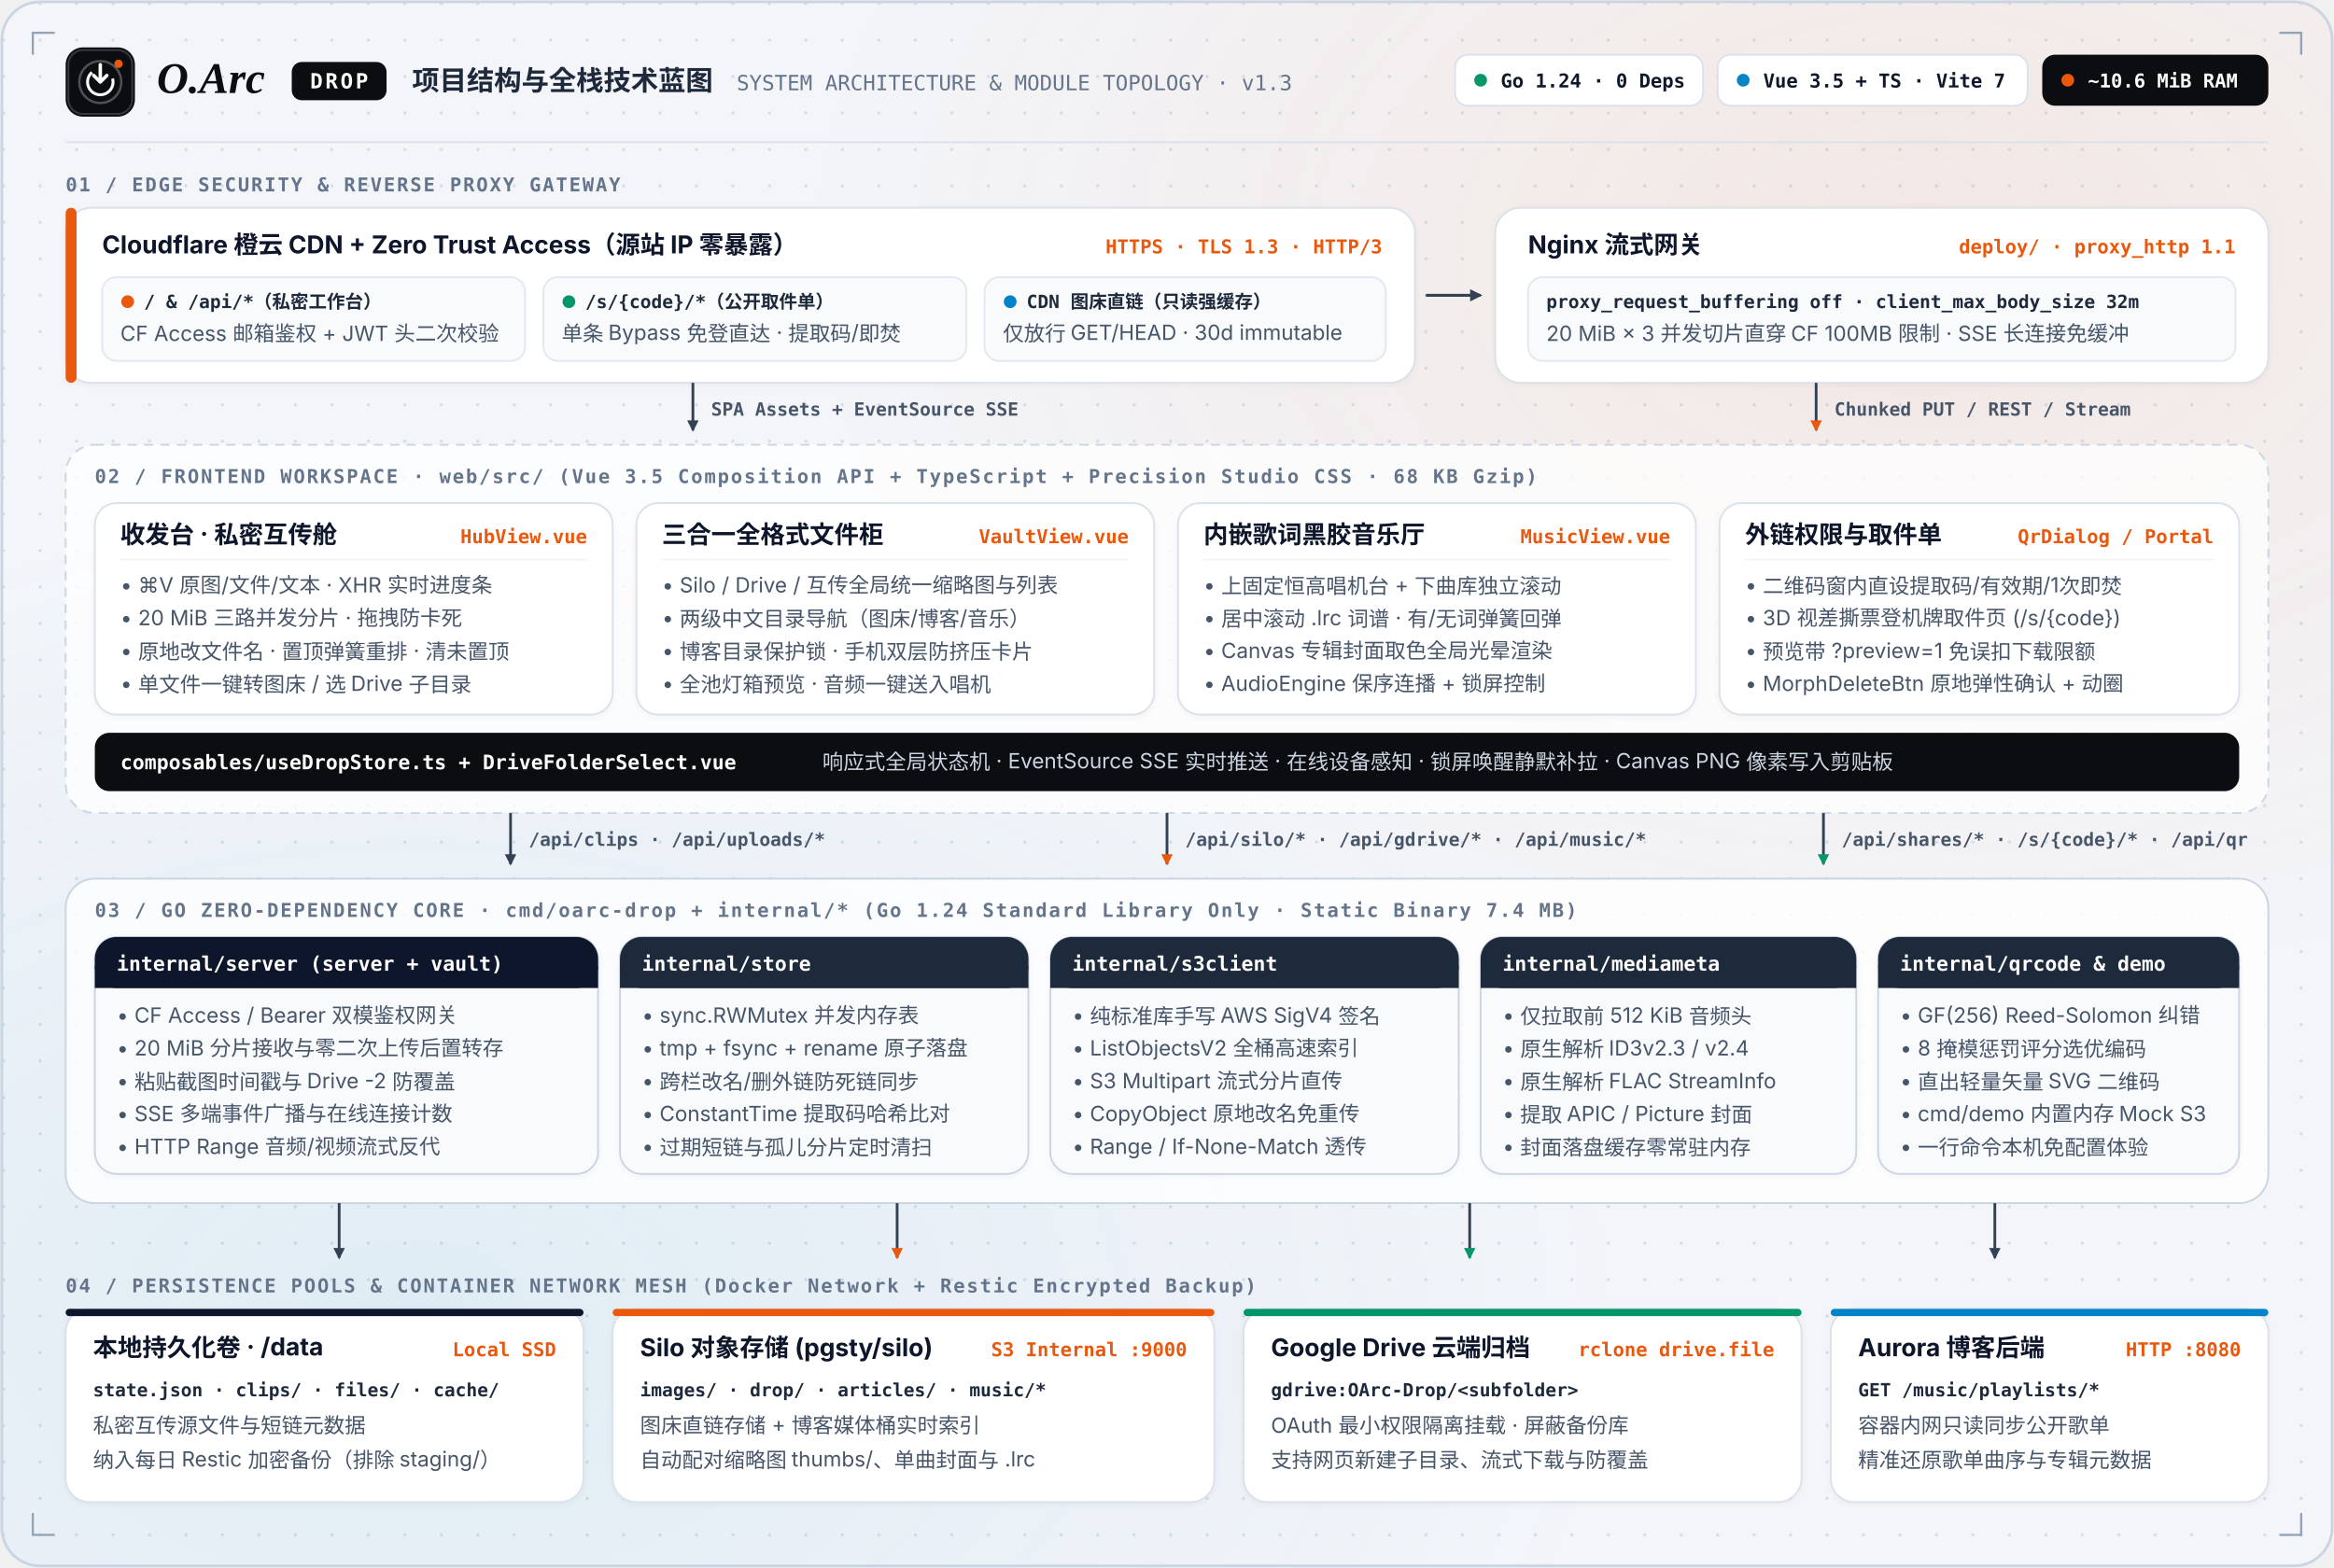
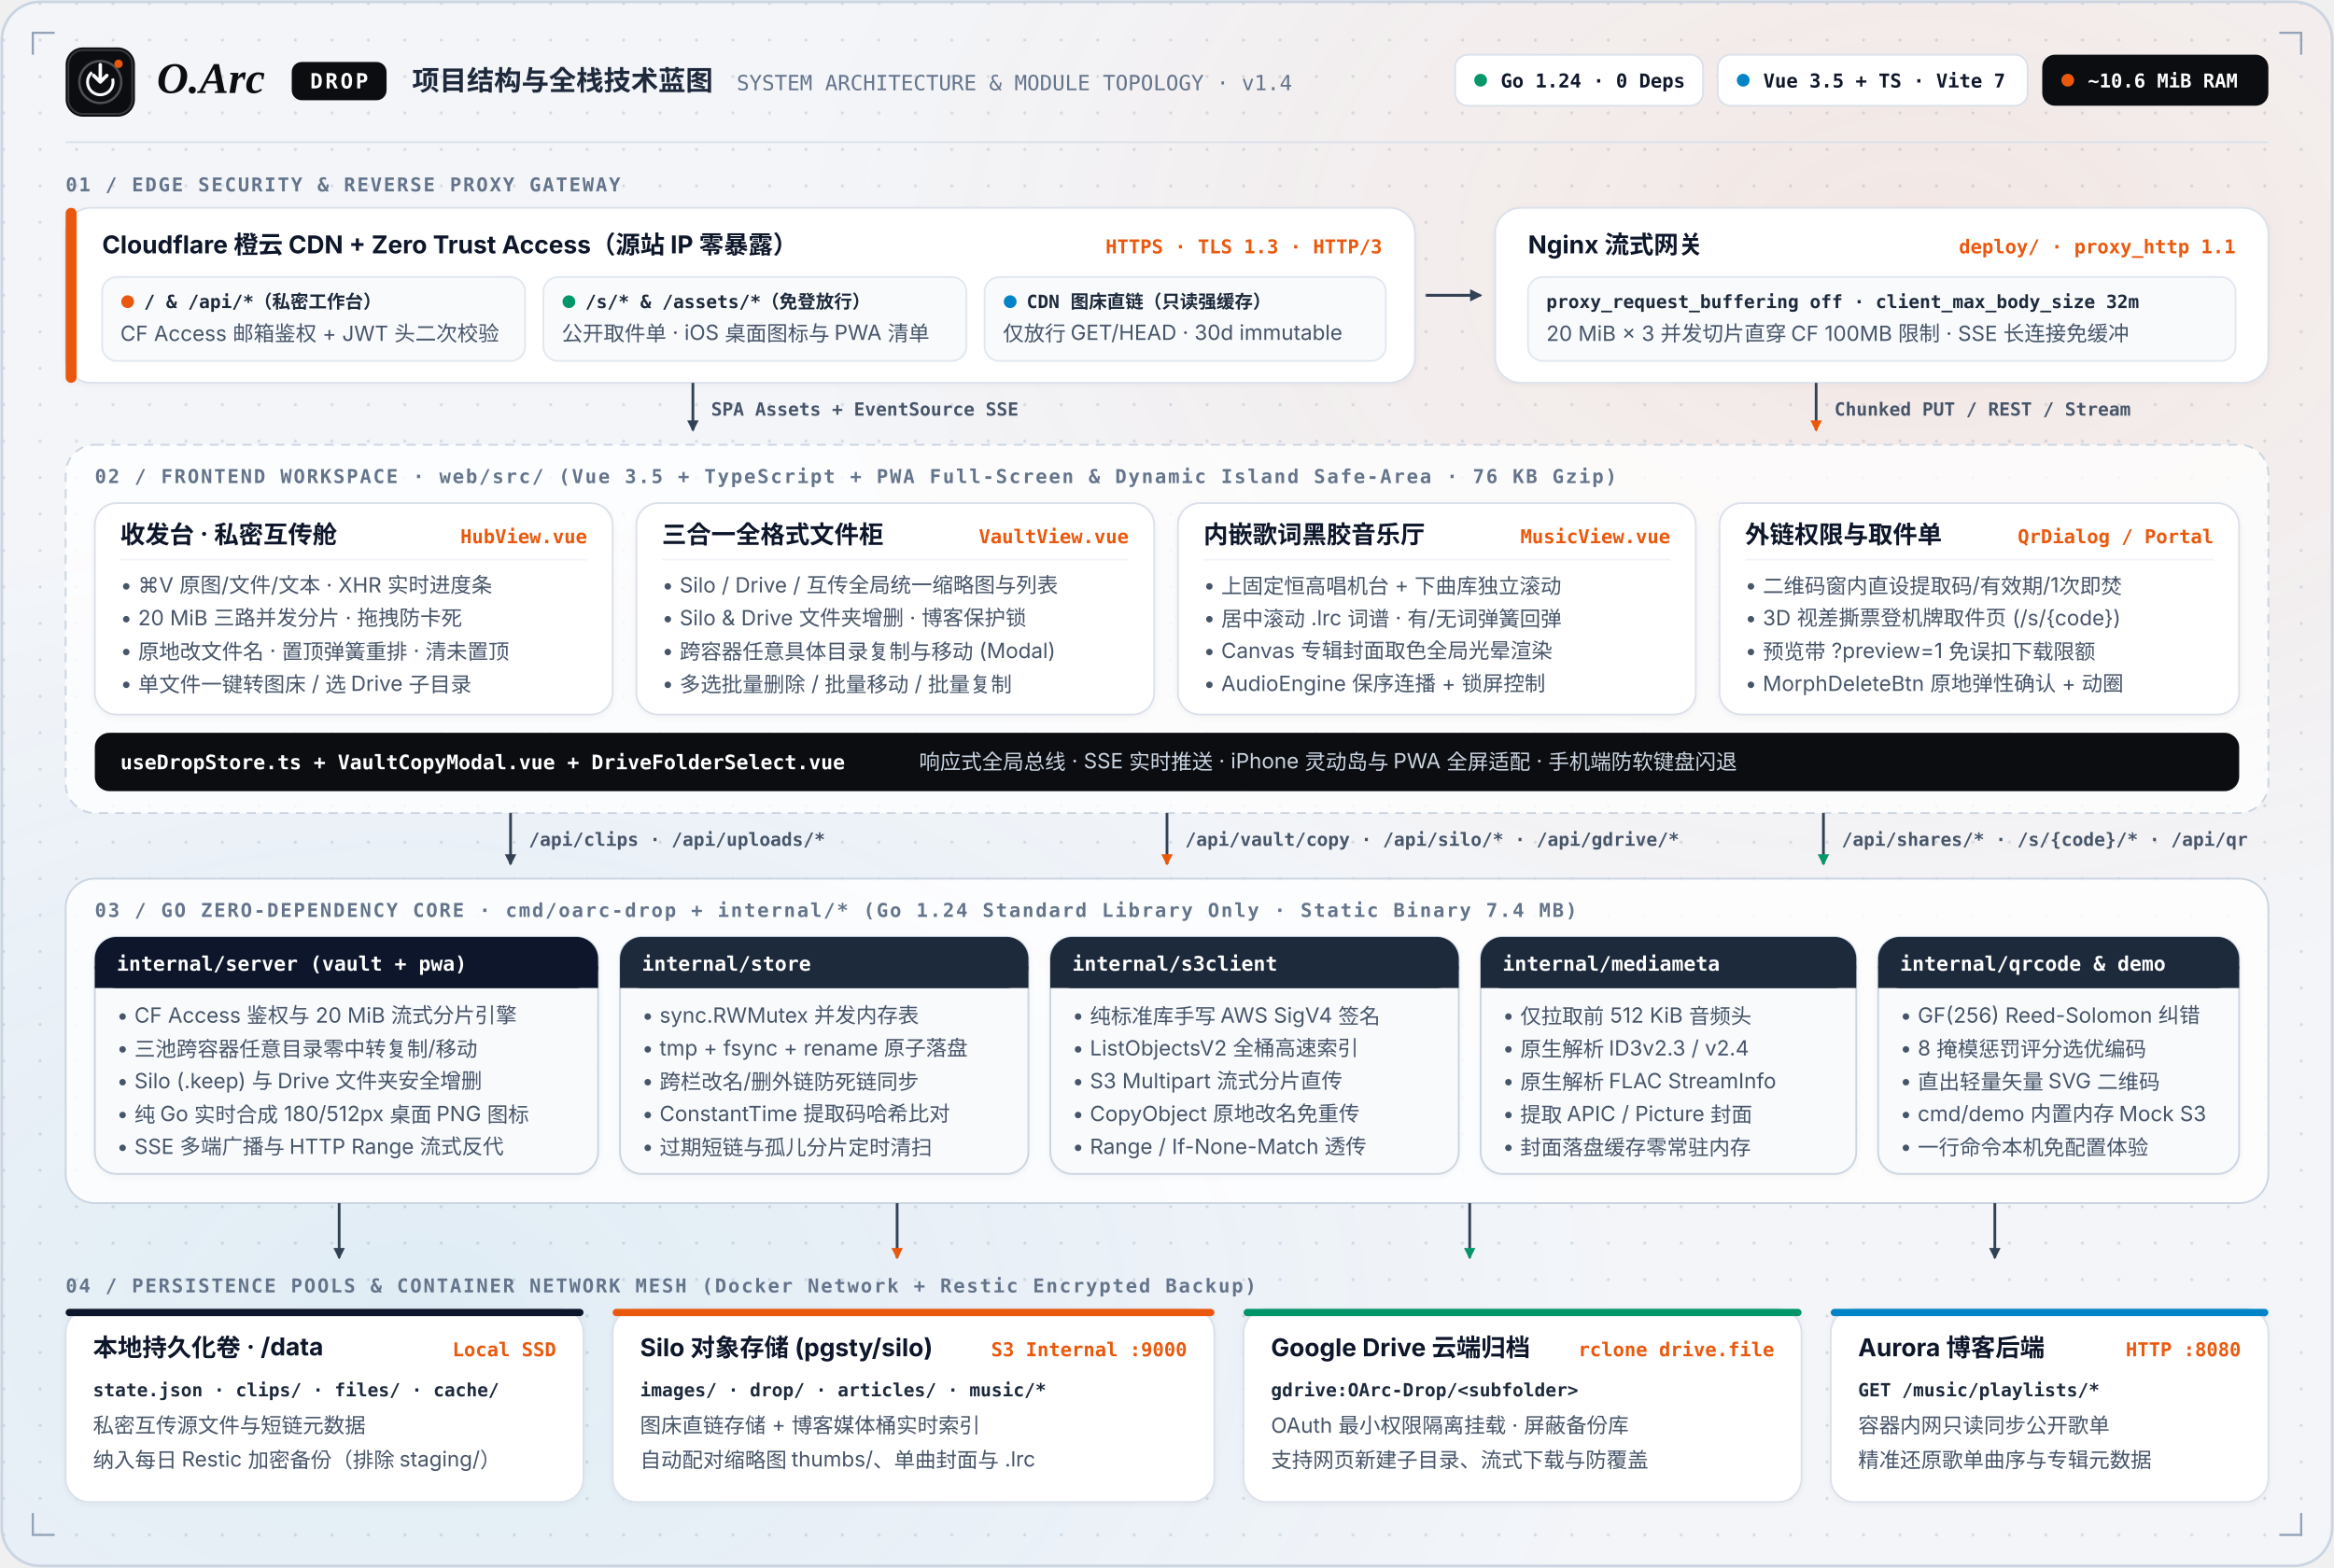
<svg xmlns="http://www.w3.org/2000/svg" viewBox="0 0 1280 860" width="1280" height="860" role="img" aria-label="O.Arc DROP System Architecture and Tech Stack">
  <defs>
    <pattern id="studio-grid" width="20" height="20" patternUnits="userSpaceOnUse">
      <circle cx="2" cy="2" r="0.85" fill="#94a3b8" fill-opacity="0.32" />
    </pattern>
    <radialGradient id="aura-warm" cx="82%" cy="16%" r="48%">
      <stop offset="0%" stop-color="#ea580c" stop-opacity="0.09" />
      <stop offset="100%" stop-color="#ea580c" stop-opacity="0" />
    </radialGradient>
    <radialGradient id="aura-cool" cx="18%" cy="84%" r="52%">
      <stop offset="0%" stop-color="#0284c7" stop-opacity="0.08" />
      <stop offset="100%" stop-color="#0284c7" stop-opacity="0" />
    </radialGradient>
    <filter id="card-shadow" x="-4%" y="-4%" width="108%" height="112%">
      <feDropShadow dx="0" dy="4" stdDeviation="7" flood-color="#0b0d11" flood-opacity="0.055" />
      <feDropShadow dx="0" dy="1" stdDeviation="1.5" flood-color="#0b0d11" flood-opacity="0.04" />
    </filter>
    <marker id="arrow-dark" viewBox="0 0 10 10" refX="7" refY="5" markerWidth="6" markerHeight="6" orient="auto-start-reverse">
      <path d="M 1 1.5 L 8 5 L 1 8.5 z" fill="#334155" />
    </marker>
    <marker id="arrow-orange" viewBox="0 0 10 10" refX="7" refY="5" markerWidth="6" markerHeight="6" orient="auto-start-reverse">
      <path d="M 1 1.5 L 8 5 L 1 8.5 z" fill="#ea580c" />
    </marker>
    <marker id="arrow-emerald" viewBox="0 0 10 10" refX="7" refY="5" markerWidth="6" markerHeight="6" orient="auto-start-reverse">
      <path d="M 1 1.5 L 8 5 L 1 8.5 z" fill="#059669" />
    </marker>
    <style>
      .sans { font-family: -apple-system, BlinkMacSystemFont, "SF Pro Text", "Inter", "PingFang SC", "Hiragino Sans GB", "Microsoft YaHei", system-ui, sans-serif; }
      .serif { font-family: Georgia, "New York", "Times New Roman", serif; font-style: italic; }
      .mono { font-family: "JetBrains Mono", "SF Mono", ui-monospace, Menlo, Consolas, monospace; }
      .layer-tag { font-size: 10.5px; font-weight: 700; letter-spacing: 0.09em; fill: #64748b; }
      .card-title { font-size: 13.5px; font-weight: 700; fill: #0f172a; }
      .card-path { font-size: 10.5px; font-weight: 600; fill: #ea580c; }
      .card-desc { font-size: 11.5px; fill: #475569; }
      .chip-txt { font-size: 10px; font-weight: 600; fill: #1e293b; }
      .flow-lbl { font-size: 10px; font-weight: 600; fill: #475569; }
    </style>
  </defs>
  <rect width="1280" height="860" rx="22" fill="#f3f5f9" />
  <rect width="1280" height="860" rx="22" fill="url(#studio-grid)" />
  <rect width="1280" height="860" rx="22" fill="url(#aura-warm)" />
  <rect width="1280" height="860" rx="22" fill="url(#aura-cool)" />
  <rect x="1" y="1" width="1278" height="858" rx="21" fill="none" stroke="#cbd5e1" stroke-width="1.5" />
  <g stroke="#94a3b8" stroke-width="1.2" fill="none">
    <path d="M 18 30 L 18 18 L 30 18" />
    <path d="M 1250 18 L 1262 18 L 1262 30" />
    <path d="M 18 830 L 18 842 L 30 842" />
    <path d="M 1250 842 L 1262 842 L 1262 830" />
  </g>
  <g transform="translate(36, 26)">
    <rect x="0" y="0" width="38" height="38" rx="9.5" fill="#0b0d11" />
    <rect x="1.5" y="1.5" width="35" height="35" rx="8" fill="none" stroke="#ffffff" stroke-opacity="0.18" />
    <circle cx="19" cy="19" r="11.5" fill="none" stroke="#ffffff" stroke-opacity="0.28" stroke-width="1.3" />
    <circle cx="19" cy="19" r="7" fill="none" stroke="#f8fafc" stroke-width="1.6" stroke-dasharray="28 14" />
    <path d="M 19 9.5 L 19 19 M 19 19 L 22.6 15.4 M 19 19 L 15.4 15.4" stroke="#ffffff" stroke-width="1.9" stroke-linecap="round" stroke-linejoin="round" />
    <circle cx="29" cy="9" r="2.3" fill="#ea580c" />
    <text x="50" y="25" class="serif" font-size="24" font-weight="700" fill="#0b0d11">O.Arc</text>
    <rect x="124" y="8" width="52" height="21" rx="5.5" fill="#0b0d11" />
    <text x="150" y="22.5" text-anchor="middle" class="mono" font-size="11.5" font-weight="700" letter-spacing="0.12em" fill="#ffffff">DROP</text>
    <text x="190" y="23.5" class="sans" font-size="15" font-weight="650" fill="#1e293b">项目结构与全栈技术蓝图</text>
-     <text x="368" y="23.5" class="mono" font-size="11.5" fill="#64748b">SYSTEM ARCHITECTURE &amp; MODULE TOPOLOGY · v1.3</text>
+     <text x="368" y="23.5" class="mono" font-size="11.5" fill="#64748b">SYSTEM ARCHITECTURE &amp; MODULE TOPOLOGY · v1.4</text>
    <g transform="translate(762, 4)">
      <rect x="0" y="0" width="136" height="28" rx="7" fill="#ffffff" stroke="#dbe1ea" />
      <circle cx="14" cy="14" r="3.5" fill="#059669" />
      <text x="25" y="18" class="mono" font-size="10.5" font-weight="700" fill="#0f172a">Go 1.24 · 0 Deps</text>
      <rect x="144" y="0" width="170" height="28" rx="7" fill="#ffffff" stroke="#dbe1ea" />
      <circle cx="158" cy="14" r="3.5" fill="#0284c7" />
      <text x="169" y="18" class="mono" font-size="10.5" font-weight="700" fill="#0f172a">Vue 3.5 + TS · Vite 7</text>
      <rect x="322" y="0" width="124" height="28" rx="7" fill="#0b0d11" />
      <circle cx="336" cy="14" r="3.5" fill="#ea580c" />
      <text x="347" y="18" class="mono" font-size="10.5" font-weight="700" fill="#ffffff">~10.6 MiB RAM</text>
    </g>
  </g>
  <line x1="36" y1="78" x2="1244" y2="78" stroke="#dbe1ea" stroke-width="1" />
  <g transform="translate(36, 92)">
    <text x="0" y="13" class="mono layer-tag">01 / EDGE SECURITY &amp; REVERSE PROXY GATEWAY</text>
    <g transform="translate(0, 22)" filter="url(#card-shadow)">
      <rect width="740" height="96" rx="14" fill="#ffffff" stroke="#dbe1ea" />
      <rect x="0" y="0" width="6" height="96" rx="3" fill="#ea580c" />
      <text x="20" y="25" class="sans card-title">Cloudflare 橙云 CDN + Zero Trust Access（源站 IP 零暴露）</text>
      <text x="722" y="25" text-anchor="end" class="mono card-path">HTTPS · TLS 1.3 · HTTP/3</text>
      <rect x="20" y="38" width="232" height="46" rx="8" fill="#f8fafc" stroke="#e2e8f0" />
      <circle cx="34" cy="51.5" r="3.5" fill="#ea580c" />
      <text x="43" y="55" class="mono chip-txt" fill="#0f172a">/ &amp; /api/*（私密工作台）</text>
      <text x="30" y="73" class="sans card-desc">CF Access 邮箱鉴权 + JWT 头二次校验</text>
      <rect x="262" y="38" width="232" height="46" rx="8" fill="#f8fafc" stroke="#e2e8f0" />
      <circle cx="276" cy="51.5" r="3.5" fill="#059669" />
-       <text x="285" y="55" class="mono chip-txt" fill="#059669">/s/{code}/*（公开取件单）</text>
-       <text x="272" y="73" class="sans card-desc">单条 Bypass 免登直达 · 提取码/即焚</text>
+       <text x="285" y="55" class="mono chip-txt" fill="#059669">/s/* &amp; /assets/*（免登放行）</text>
+       <text x="272" y="73" class="sans card-desc">公开取件单 · iOS 桌面图标与 PWA 清单</text>
      <rect x="504" y="38" width="220" height="46" rx="8" fill="#f8fafc" stroke="#e2e8f0" />
      <circle cx="518" cy="51.5" r="3.5" fill="#0284c7" />
      <text x="527" y="55" class="mono chip-txt" fill="#0284c7">CDN 图床直链（只读强缓存）</text>
      <text x="514" y="73" class="sans card-desc">仅放行 GET/HEAD · 30d immutable</text>
    </g>
    <line x1="746" y1="70" x2="776" y2="70" stroke="#334155" stroke-width="1.6" marker-end="url(#arrow-dark)" />
    <g transform="translate(784, 22)" filter="url(#card-shadow)">
      <rect width="424" height="96" rx="14" fill="#ffffff" stroke="#dbe1ea" />
      <text x="18" y="25" class="sans card-title">Nginx 流式网关</text>
      <text x="406" y="25" text-anchor="end" class="mono card-path">deploy/ · proxy_http 1.1</text>
      <rect x="18" y="38" width="388" height="46" rx="8" fill="#f8fafc" stroke="#e2e8f0" />
      <text x="28" y="55" class="mono chip-txt">proxy_request_buffering off · client_max_body_size 32m</text>
      <text x="28" y="73" class="sans card-desc">20 MiB × 3 并发切片直穿 CF 100MB 限制 · SSE 长连接免缓冲</text>
    </g>
  </g>
  <g stroke="#334155" stroke-width="1.5" fill="none">
    <path d="M 380 210 L 380 236" marker-end="url(#arrow-dark)" />
    <path d="M 996 210 L 996 236" marker-end="url(#arrow-orange)" />
  </g>
  <text x="390" y="228" class="mono flow-lbl">SPA Assets + EventSource SSE</text>
  <text x="1006" y="228" class="mono flow-lbl" fill="#ea580c">Chunked PUT / REST / Stream</text>
  <g transform="translate(36, 244)">
    <rect x="0" y="0" width="1208" height="202" rx="16" fill="#ffffff" fill-opacity="0.76" stroke="#cbd5e1" stroke-dasharray="5 4" />
-     <text x="16" y="21" class="mono layer-tag">02 / FRONTEND WORKSPACE · web/src/ (Vue 3.5 Composition API + TypeScript + Precision Studio CSS · 68 KB Gzip)</text>
+     <text x="16" y="21" class="mono layer-tag">02 / FRONTEND WORKSPACE · web/src/ (Vue 3.5 + TypeScript + PWA Full-Screen &amp; Dynamic Island Safe-Area · 76 KB Gzip)</text>
    <g transform="translate(16, 32)" filter="url(#card-shadow)">
      <rect width="284" height="116" rx="12" fill="#ffffff" stroke="#dbe1ea" />
      <text x="14" y="22" class="sans card-title">收发台 · 私密互传舱</text>
      <text x="270" y="22" text-anchor="end" class="mono card-path">HubView.vue</text>
      <line x1="14" y1="31" x2="270" y2="31" stroke="#f1f5f9" />
      <text x="14" y="49" class="sans card-desc">• ⌘V 原图/文件/文本 · XHR 实时进度条</text>
      <text x="14" y="67" class="sans card-desc">• 20 MiB 三路并发分片 · 拖拽防卡死</text>
      <text x="14" y="85" class="sans card-desc">• 原地改文件名 · 置顶弹簧重排 · 清未置顶</text>
      <text x="14" y="103" class="sans card-desc">• 单文件一键转图床 / 选 Drive 子目录</text>
    </g>
    <g transform="translate(313, 32)" filter="url(#card-shadow)">
      <rect width="284" height="116" rx="12" fill="#ffffff" stroke="#dbe1ea" />
      <text x="14" y="22" class="sans card-title">三合一全格式文件柜</text>
      <text x="270" y="22" text-anchor="end" class="mono card-path">VaultView.vue</text>
      <line x1="14" y1="31" x2="270" y2="31" stroke="#f1f5f9" />
      <text x="14" y="49" class="sans card-desc">• Silo / Drive / 互传全局统一缩略图与列表</text>
-       <text x="14" y="67" class="sans card-desc">• 两级中文目录导航（图床/博客/音乐）</text>
-       <text x="14" y="85" class="sans card-desc">• 博客目录保护锁 · 手机双层防挤压卡片</text>
-       <text x="14" y="103" class="sans card-desc">• 全池灯箱预览 · 音频一键送入唱机</text>
+       <text x="14" y="67" class="sans card-desc">• Silo &amp; Drive 文件夹增删 · 博客保护锁</text>
+       <text x="14" y="85" class="sans card-desc">• 跨容器任意具体目录复制与移动 (Modal)</text>
+       <text x="14" y="103" class="sans card-desc">• 多选批量删除 / 批量移动 / 批量复制</text>
    </g>
    <g transform="translate(610, 32)" filter="url(#card-shadow)">
      <rect width="284" height="116" rx="12" fill="#ffffff" stroke="#dbe1ea" />
      <text x="14" y="22" class="sans card-title">内嵌歌词黑胶音乐厅</text>
      <text x="270" y="22" text-anchor="end" class="mono card-path">MusicView.vue</text>
      <line x1="14" y1="31" x2="270" y2="31" stroke="#f1f5f9" />
      <text x="14" y="49" class="sans card-desc">• 上固定恒高唱机台 + 下曲库独立滚动</text>
      <text x="14" y="67" class="sans card-desc">• 居中滚动 .lrc 词谱 · 有/无词弹簧回弹</text>
      <text x="14" y="85" class="sans card-desc">• Canvas 专辑封面取色全局光晕渲染</text>
      <text x="14" y="103" class="sans card-desc">• AudioEngine 保序连播 + 锁屏控制</text>
    </g>
    <g transform="translate(907, 32)" filter="url(#card-shadow)">
      <rect width="285" height="116" rx="12" fill="#ffffff" stroke="#dbe1ea" />
      <text x="14" y="22" class="sans card-title">外链权限与取件单</text>
      <text x="271" y="22" text-anchor="end" class="mono card-path">QrDialog / Portal</text>
      <line x1="14" y1="31" x2="271" y2="31" stroke="#f1f5f9" />
      <text x="14" y="49" class="sans card-desc">• 二维码窗内直设提取码/有效期/1次即焚</text>
      <text x="14" y="67" class="sans card-desc">• 3D 视差撕票登机牌取件页 (/s/{code})</text>
      <text x="14" y="85" class="sans card-desc">• 预览带 ?preview=1 免误扣下载限额</text>
      <text x="14" y="103" class="sans card-desc">• MorphDeleteBtn 原地弹性确认 + 动圈</text>
    </g>
    <rect x="16" y="158" width="1176" height="32" rx="8" fill="#0b0d11" />
-     <text x="30" y="178" class="mono" font-size="11" font-weight="700" fill="#ffffff">composables/useDropStore.ts + DriveFolderSelect.vue</text>
-     <text x="415" y="178" class="sans" font-size="11.5" fill="#cbd5e1">响应式全局状态机 · EventSource SSE 实时推送 · 在线设备感知 · 锁屏唤醒静默补拉 · Canvas PNG 像素写入剪贴板</text>
+     <text x="30" y="178" class="mono" font-size="11" font-weight="700" fill="#ffffff">useDropStore.ts + VaultCopyModal.vue + DriveFolderSelect.vue</text>
+     <text x="468" y="178" class="sans" font-size="11.5" fill="#cbd5e1">响应式全局总线 · SSE 实时推送 · iPhone 灵动岛与 PWA 全屏适配 · 手机端防软键盘闪退</text>
  </g>
  <g stroke="#334155" stroke-width="1.5" fill="none">
    <path d="M 280 446 L 280 474" marker-end="url(#arrow-dark)" />
    <path d="M 640 446 L 640 474" marker-end="url(#arrow-orange)" />
    <path d="M 1000 446 L 1000 474" marker-end="url(#arrow-emerald)" />
  </g>
  <text x="290" y="464" class="mono flow-lbl">/api/clips · /api/uploads/*</text>
-   <text x="650" y="464" class="mono flow-lbl" fill="#ea580c">/api/silo/* · /api/gdrive/* · /api/music/*</text>
+   <text x="650" y="464" class="mono flow-lbl" fill="#ea580c">/api/vault/copy · /api/silo/* · /api/gdrive/*</text>
  <text x="1010" y="464" class="mono flow-lbl" fill="#059669">/api/shares/* · /s/{code}/* · /api/qr</text>
  <g transform="translate(36, 482)">
    <rect x="0" y="0" width="1208" height="178" rx="16" fill="#ffffff" fill-opacity="0.82" stroke="#cbd5e1" />
    <text x="16" y="21" class="mono layer-tag">03 / GO ZERO-DEPENDENCY CORE · cmd/oarc-drop + internal/* (Go 1.24 Standard Library Only · Static Binary 7.4 MB)</text>
    <g transform="translate(16, 32)" filter="url(#card-shadow)">
      <rect width="276" height="130" rx="12" fill="#f8fafc" stroke="#cbd5e1" />
      <rect x="0" y="0" width="276" height="28" rx="12" fill="#0f172a" />
      <rect x="0" y="16" width="276" height="12" fill="#0f172a" />
-       <text x="12" y="18.5" class="mono" font-size="11" font-weight="700" fill="#ffffff">internal/server (server + vault)</text>
-       <text x="12" y="47" class="sans card-desc">• CF Access / Bearer 双模鉴权网关</text>
-       <text x="12" y="65" class="sans card-desc">• 20 MiB 分片接收与零二次上传后置转存</text>
-       <text x="12" y="83" class="sans card-desc">• 粘贴截图时间戳与 Drive -2 防覆盖</text>
-       <text x="12" y="101" class="sans card-desc">• SSE 多端事件广播与在线连接计数</text>
-       <text x="12" y="119" class="sans card-desc">• HTTP Range 音频/视频流式反代</text>
+       <text x="12" y="18.5" class="mono" font-size="11" font-weight="700" fill="#ffffff">internal/server (vault + pwa)</text>
+       <text x="12" y="47" class="sans card-desc">• CF Access 鉴权与 20 MiB 流式分片引擎</text>
+       <text x="12" y="65" class="sans card-desc">• 三池跨容器任意目录零中转复制/移动</text>
+       <text x="12" y="83" class="sans card-desc">• Silo (.keep) 与 Drive 文件夹安全增删</text>
+       <text x="12" y="101" class="sans card-desc">• 纯 Go 实时合成 180/512px 桌面 PNG 图标</text>
+       <text x="12" y="119" class="sans card-desc">• SSE 多端广播与 HTTP Range 流式反代</text>
    </g>
    <g transform="translate(304, 32)" filter="url(#card-shadow)">
      <rect width="224" height="130" rx="12" fill="#f8fafc" stroke="#cbd5e1" />
      <rect x="0" y="0" width="224" height="28" rx="12" fill="#1e293b" />
      <rect x="0" y="16" width="224" height="12" fill="#1e293b" />
      <text x="12" y="18.5" class="mono" font-size="11" font-weight="700" fill="#ffffff">internal/store</text>
      <text x="12" y="47" class="sans card-desc">• sync.RWMutex 并发内存表</text>
      <text x="12" y="65" class="sans card-desc">• tmp + fsync + rename 原子落盘</text>
      <text x="12" y="83" class="sans card-desc">• 跨栏改名/删外链防死链同步</text>
      <text x="12" y="101" class="sans card-desc">• ConstantTime 提取码哈希比对</text>
      <text x="12" y="119" class="sans card-desc">• 过期短链与孤儿分片定时清扫</text>
    </g>
    <g transform="translate(540, 32)" filter="url(#card-shadow)">
      <rect width="224" height="130" rx="12" fill="#f8fafc" stroke="#cbd5e1" />
      <rect x="0" y="0" width="224" height="28" rx="12" fill="#1e293b" />
      <rect x="0" y="16" width="224" height="12" fill="#1e293b" />
      <text x="12" y="18.5" class="mono" font-size="11" font-weight="700" fill="#ffffff">internal/s3client</text>
      <text x="12" y="47" class="sans card-desc">• 纯标准库手写 AWS SigV4 签名</text>
      <text x="12" y="65" class="sans card-desc">• ListObjectsV2 全桶高速索引</text>
      <text x="12" y="83" class="sans card-desc">• S3 Multipart 流式分片直传</text>
      <text x="12" y="101" class="sans card-desc">• CopyObject 原地改名免重传</text>
      <text x="12" y="119" class="sans card-desc">• Range / If-None-Match 透传</text>
    </g>
    <g transform="translate(776, 32)" filter="url(#card-shadow)">
      <rect width="206" height="130" rx="12" fill="#f8fafc" stroke="#cbd5e1" />
      <rect x="0" y="0" width="206" height="28" rx="12" fill="#1e293b" />
      <rect x="0" y="16" width="206" height="12" fill="#1e293b" />
      <text x="12" y="18.5" class="mono" font-size="11" font-weight="700" fill="#ffffff">internal/mediameta</text>
      <text x="12" y="47" class="sans card-desc">• 仅拉取前 512 KiB 音频头</text>
      <text x="12" y="65" class="sans card-desc">• 原生解析 ID3v2.3 / v2.4</text>
      <text x="12" y="83" class="sans card-desc">• 原生解析 FLAC StreamInfo</text>
      <text x="12" y="101" class="sans card-desc">• 提取 APIC / Picture 封面</text>
      <text x="12" y="119" class="sans card-desc">• 封面落盘缓存零常驻内存</text>
    </g>
    <g transform="translate(994, 32)" filter="url(#card-shadow)">
      <rect width="198" height="130" rx="12" fill="#f8fafc" stroke="#cbd5e1" />
      <rect x="0" y="0" width="198" height="28" rx="12" fill="#1e293b" />
      <rect x="0" y="16" width="198" height="12" fill="#1e293b" />
      <text x="12" y="18.5" class="mono" font-size="11" font-weight="700" fill="#ffffff">internal/qrcode &amp; demo</text>
      <text x="12" y="47" class="sans card-desc">• GF(256) Reed-Solomon 纠错</text>
      <text x="12" y="65" class="sans card-desc">• 8 掩模惩罚评分选优编码</text>
      <text x="12" y="83" class="sans card-desc">• 直出轻量矢量 SVG 二维码</text>
      <text x="12" y="101" class="sans card-desc">• cmd/demo 内置内存 Mock S3</text>
      <text x="12" y="119" class="sans card-desc">• 一行命令本机免配置体验</text>
    </g>
  </g>
  <g stroke="#334155" stroke-width="1.5" fill="none">
    <path d="M 186 660 L 186 690" marker-end="url(#arrow-dark)" />
    <path d="M 492 660 L 492 690" marker-end="url(#arrow-orange)" />
    <path d="M 806 660 L 806 690" marker-end="url(#arrow-emerald)" />
    <path d="M 1094 660 L 1094 690" marker-end="url(#arrow-dark)" />
  </g>
  <g transform="translate(36, 696)">
    <text x="0" y="13" class="mono layer-tag">04 / PERSISTENCE POOLS &amp; CONTAINER NETWORK MESH (Docker Network + Restic Encrypted Backup)</text>
    <g transform="translate(0, 22)" filter="url(#card-shadow)">
      <rect width="284" height="106" rx="13" fill="#ffffff" stroke="#dbe1ea" />
      <rect x="0" y="0" width="284" height="4" rx="2" fill="#0f172a" />
      <text x="15" y="26" class="sans card-title">本地持久化卷 · /data</text>
      <text x="269" y="26" text-anchor="end" class="mono card-path">Local SSD</text>
      <text x="15" y="48" class="mono chip-txt">state.json · clips/ · files/ · cache/</text>
      <text x="15" y="68" class="sans card-desc">私密互传源文件与短链元数据</text>
      <text x="15" y="87" class="sans card-desc">纳入每日 Restic 加密备份（排除 staging/）</text>
    </g>
    <g transform="translate(300, 22)" filter="url(#card-shadow)">
      <rect width="330" height="106" rx="13" fill="#ffffff" stroke="#dbe1ea" />
      <rect x="0" y="0" width="330" height="4" rx="2" fill="#ea580c" />
      <text x="15" y="26" class="sans card-title">Silo 对象存储 (pgsty/silo)</text>
      <text x="315" y="26" text-anchor="end" class="mono card-path">S3 Internal :9000</text>
      <text x="15" y="48" class="mono chip-txt">images/ · drop/ · articles/ · music/*</text>
      <text x="15" y="68" class="sans card-desc">图床直链存储 + 博客媒体桶实时索引</text>
      <text x="15" y="87" class="sans card-desc">自动配对缩略图 thumbs/、单曲封面与 .lrc</text>
    </g>
    <g transform="translate(646, 22)" filter="url(#card-shadow)">
      <rect width="306" height="106" rx="13" fill="#ffffff" stroke="#dbe1ea" />
      <rect x="0" y="0" width="306" height="4" rx="2" fill="#059669" />
      <text x="15" y="26" class="sans card-title">Google Drive 云端归档</text>
      <text x="291" y="26" text-anchor="end" class="mono card-path">rclone drive.file</text>
      <text x="15" y="48" class="mono chip-txt">gdrive:OArc-Drop/&lt;subfolder&gt;</text>
      <text x="15" y="68" class="sans card-desc">OAuth 最小权限隔离挂载 · 屏蔽备份库</text>
      <text x="15" y="87" class="sans card-desc">支持网页新建子目录、流式下载与防覆盖</text>
    </g>
    <g transform="translate(968, 22)" filter="url(#card-shadow)">
      <rect width="240" height="106" rx="13" fill="#ffffff" stroke="#dbe1ea" />
      <rect x="0" y="0" width="240" height="4" rx="2" fill="#0284c7" />
      <text x="15" y="26" class="sans card-title">Aurora 博客后端</text>
      <text x="225" y="26" text-anchor="end" class="mono card-path">HTTP :8080</text>
      <text x="15" y="48" class="mono chip-txt">GET /music/playlists/*</text>
      <text x="15" y="68" class="sans card-desc">容器内网只读同步公开歌单</text>
      <text x="15" y="87" class="sans card-desc">精准还原歌单曲序与专辑元数据</text>
    </g>
  </g>
</svg>
